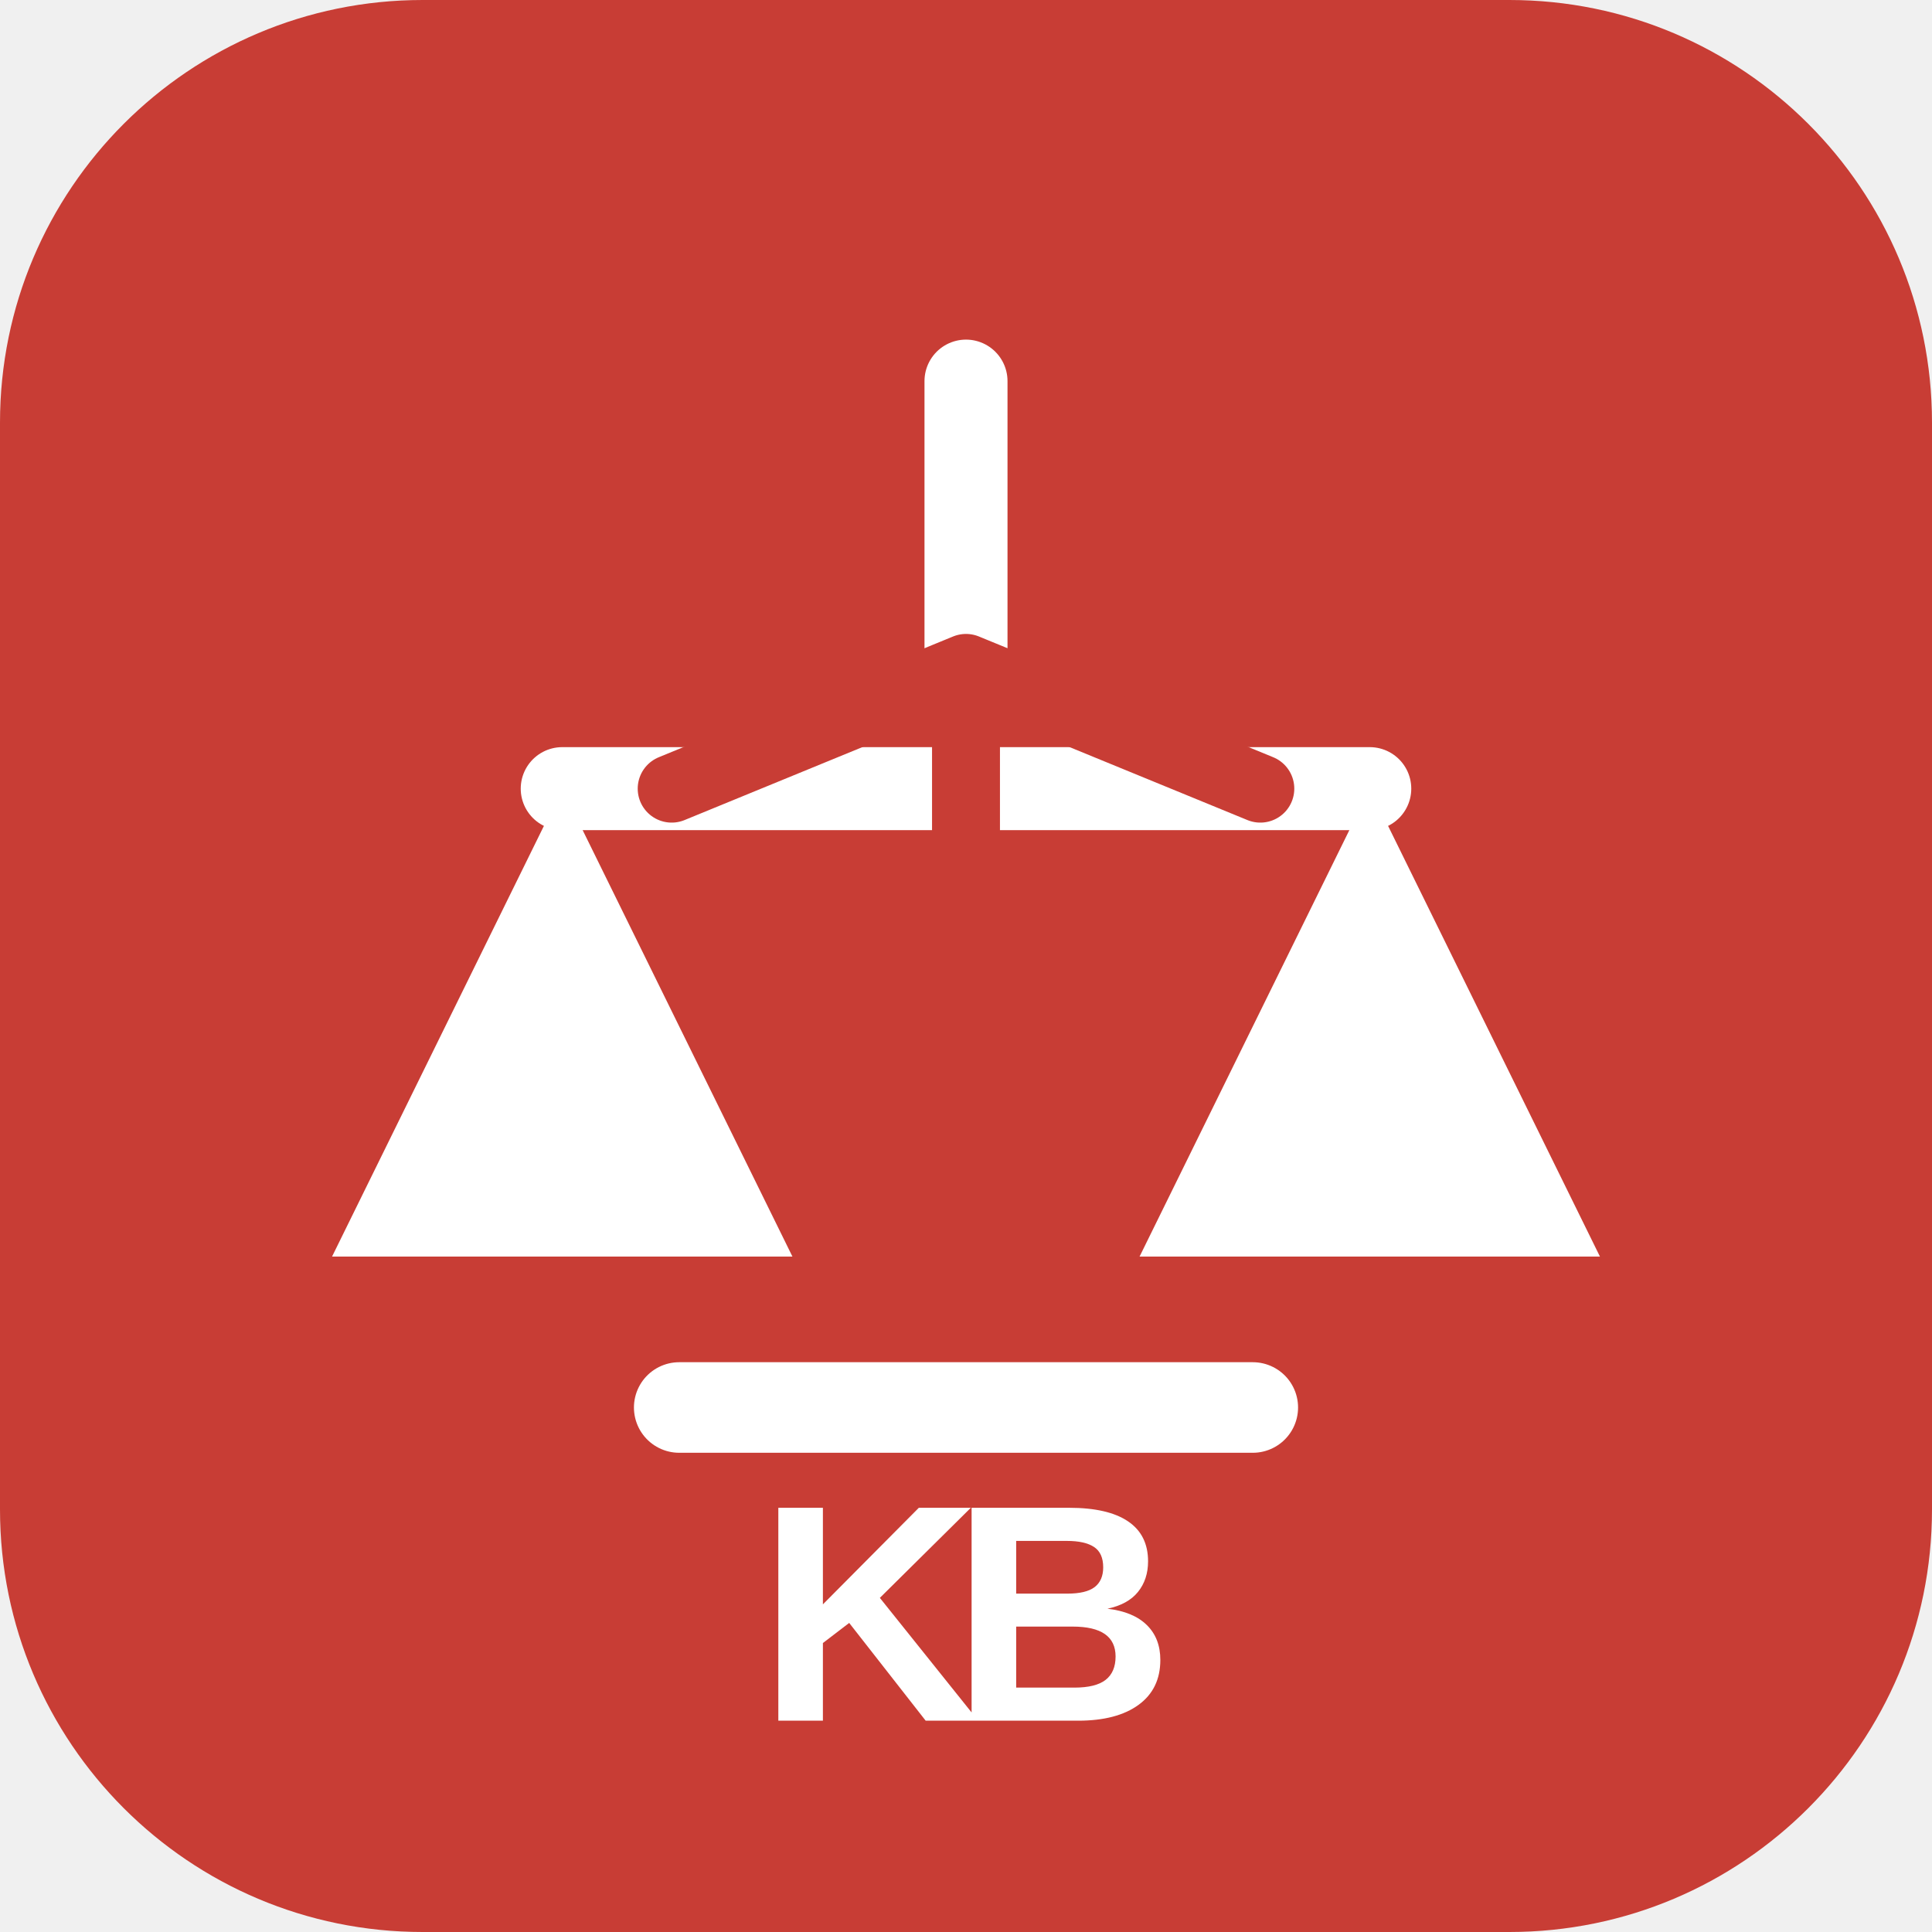
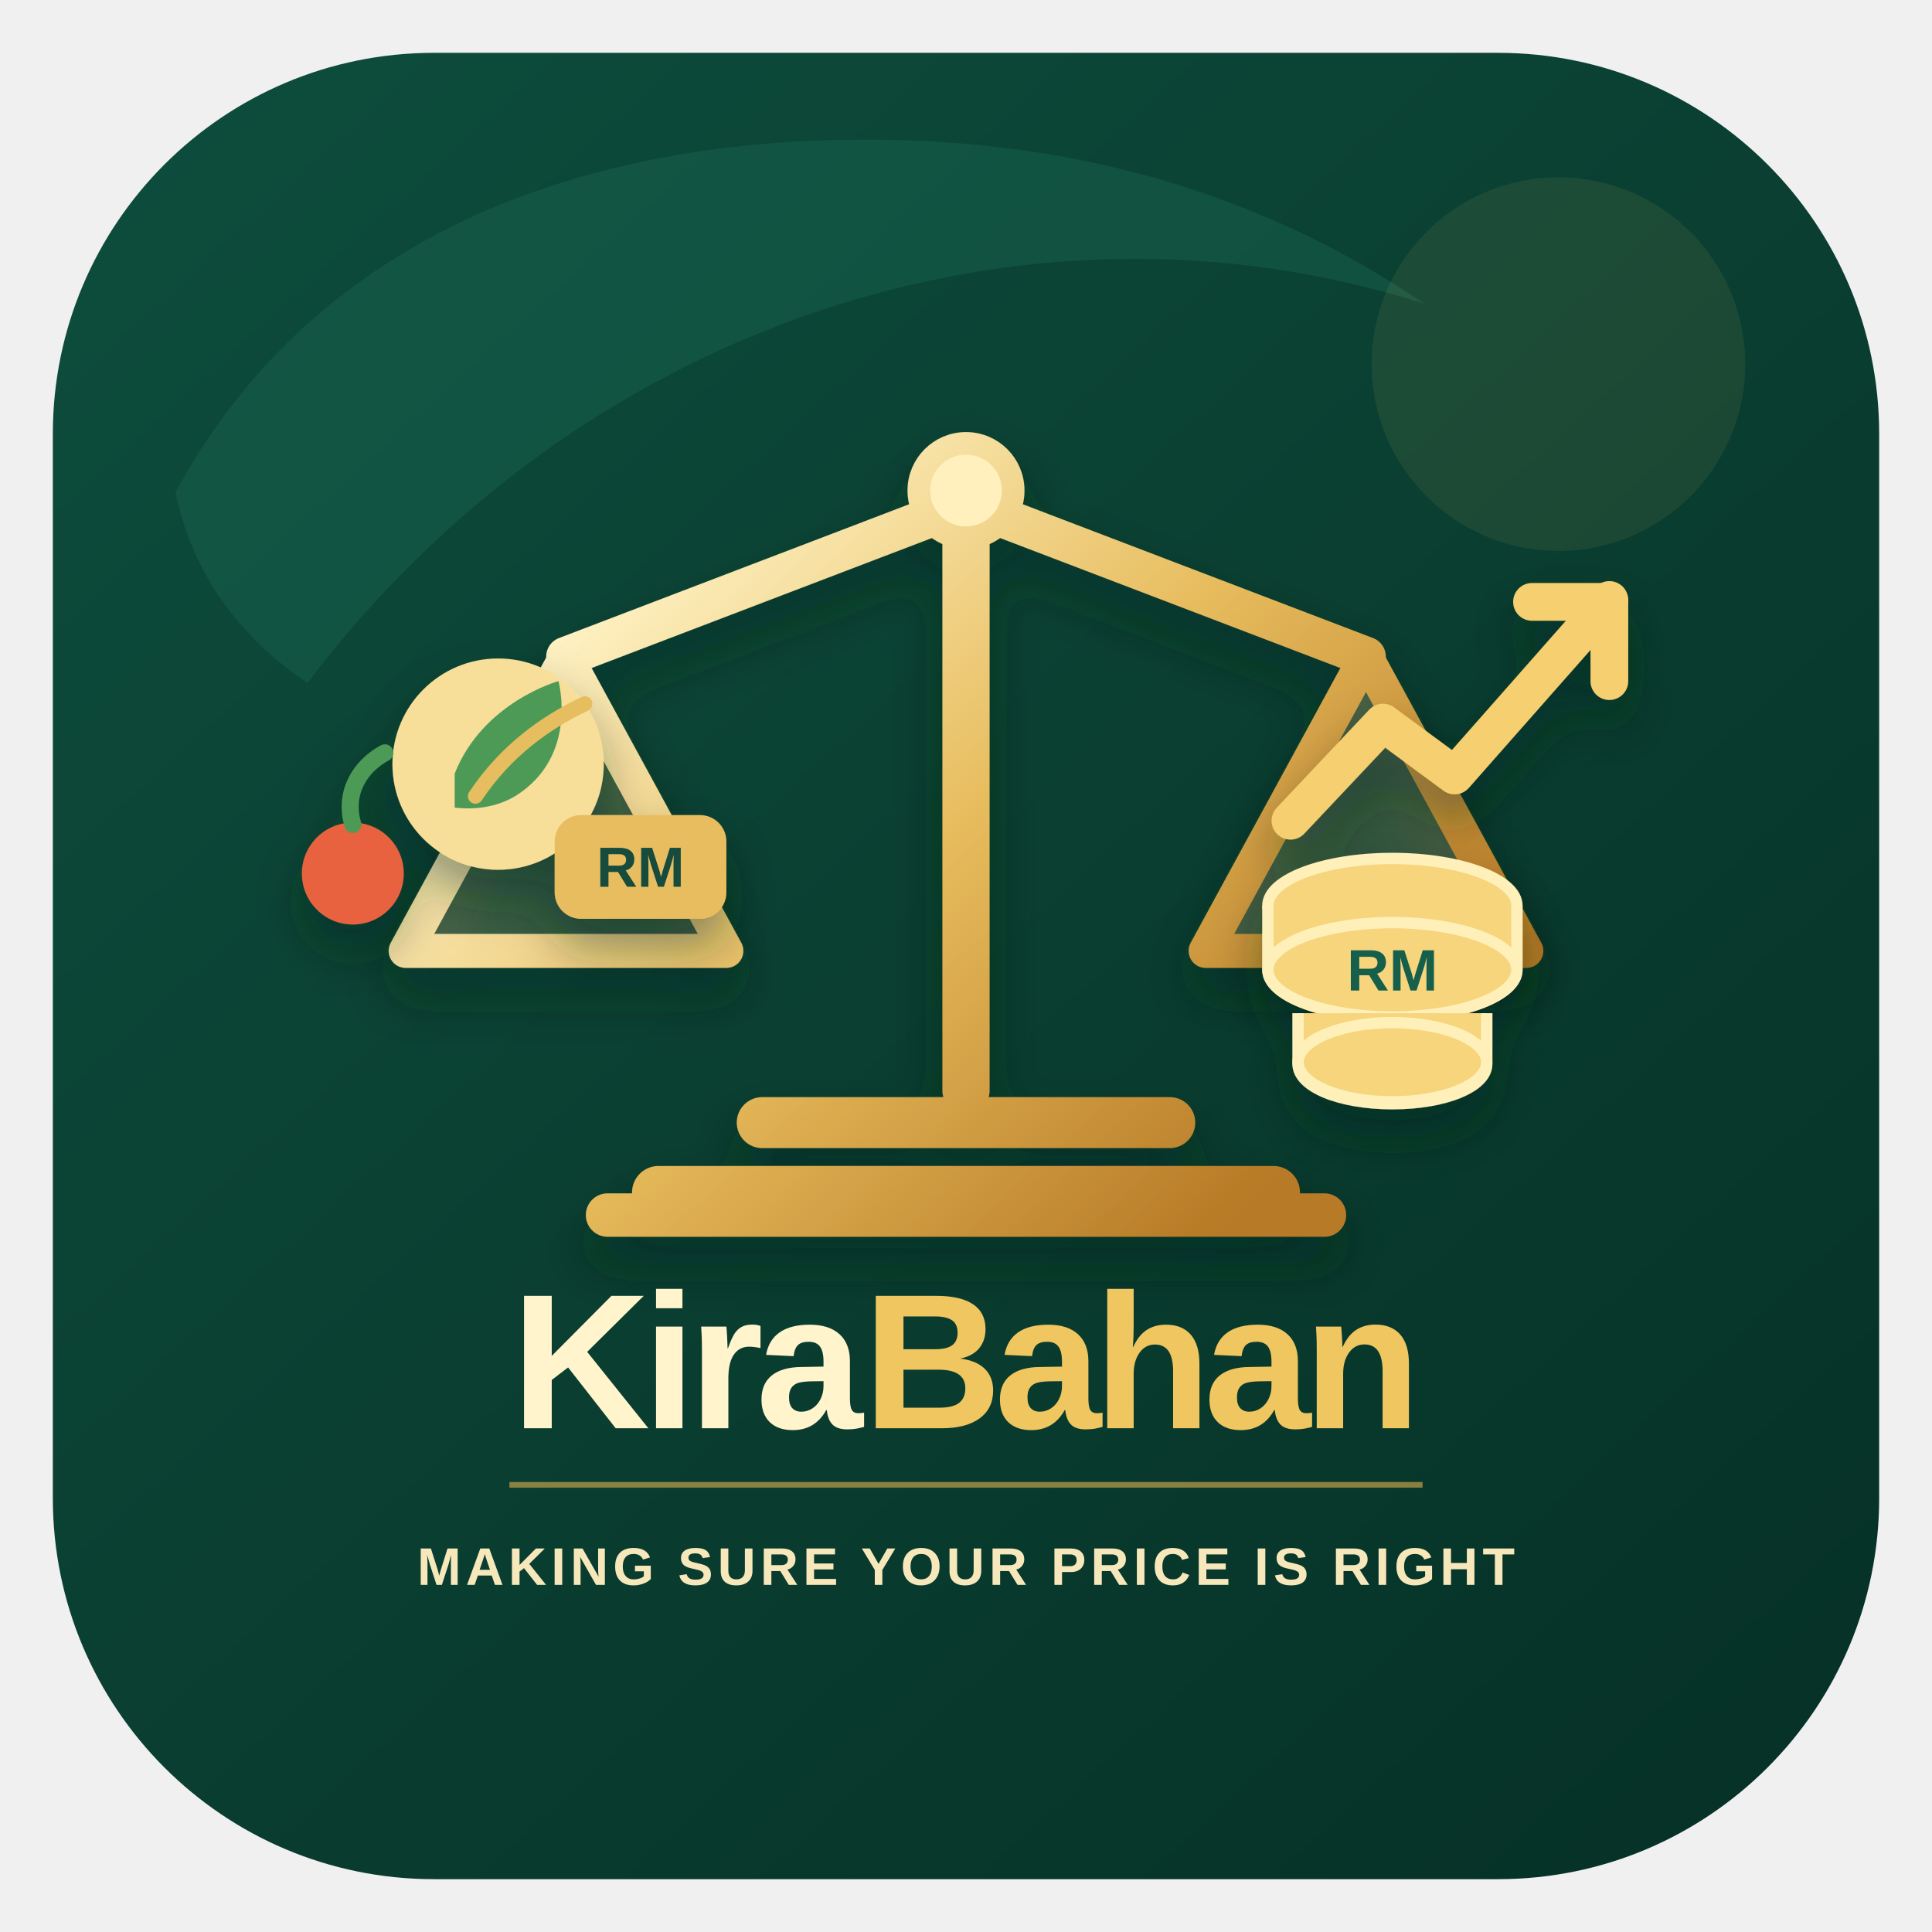
- <svg xmlns="http://www.w3.org/2000/svg" viewBox="0 0 512 512">
-   <rect width="512" height="512" rx="112" fill="#c83d35" />
-   <path d="M256 101v76M149 209h214" fill="none" stroke="#fff" stroke-width="22" stroke-linecap="round" />
-   <path d="M149 209l-61 124h122l-61-124Zm214 0-61 124h122l-61-124Z" fill="#fff" />
-   <path d="M256 177 178 209M256 177l78 32M256 177v151" fill="none" stroke="#c83d35" stroke-width="18" stroke-linecap="round" stroke-linejoin="round" />
-   <path d="M180 373h152" fill="none" stroke="#fff" stroke-width="24" stroke-linecap="round" />
-   <text x="256" y="456" text-anchor="middle" fill="#fff" font-family="Arial, sans-serif" font-size="82" font-weight="700" letter-spacing="-8">KB</text>
+ <svg xmlns="http://www.w3.org/2000/svg" viewBox="0 0 1024 1024" role="img" aria-labelledby="title desc">
+   <defs>
+     <linearGradient id="bg" x1="90" y1="60" x2="930" y2="980" gradientUnits="userSpaceOnUse">
+       <stop stop-color="#0d4c3c" />
+       <stop offset="1" stop-color="#063126" />
+     </linearGradient>
+     <linearGradient id="gold" x1="360" y1="260" x2="690" y2="610" gradientUnits="userSpaceOnUse">
+       <stop stop-color="#fff4c8" />
+       <stop offset=".48" stop-color="#e7bc5d" />
+       <stop offset="1" stop-color="#b77a25" />
+     </linearGradient>
+     <filter id="shadow" x="-30%" y="-30%" width="160%" height="160%">
+       <feDropShadow dx="0" dy="15" stdDeviation="13" flood-color="#02231a" flood-opacity=".42" />
+     </filter>
+   </defs>
+   <rect x="28" y="28" width="968" height="968" rx="202" fill="url(#bg)" />
+   <path d="M93 261C165 128 303 74 459 74c108 0 208 27 296 87-214-68-450 13-592 201-36-24-61-58-70-101Z" fill="#1b6651" opacity=".42" />
+   <circle cx="826" cy="193" r="99" fill="#f5ca69" opacity=".08" />
+   <g filter="url(#shadow)" stroke="url(#gold)" stroke-linecap="round" stroke-linejoin="round">
+     <path d="M512 250v328" stroke-width="25" />
+     <path d="M404 595h216" stroke-width="27" />
+     <path d="M349 632h326" stroke-width="28" />
+     <path d="M322 644h380" stroke-width="23" />
+     <path d="M512 267 300 348M512 267l212 81" stroke-width="21" />
+     <path d="M300 348 215 504h170L300 348ZM724 348l-85 156h170L724 348Z" fill="#f9df98" fill-opacity=".15" stroke-width="18" />
+     <circle cx="512" cy="260" r="25" fill="#fff0bd" stroke-width="12" />
+   </g>
+   <g filter="url(#shadow)">
+     <circle cx="264" cy="405" r="56" fill="#f7df9a" />
+     <path d="M241 410c15-38 55-49 55-49s11 40-23 61c-15 9-32 6-32 6Z" fill="#4d9a56" />
+     <path d="M252 422c16-24 37-39 58-49" fill="none" stroke="#e6bd5f" stroke-width="8" stroke-linecap="round" />
+     <circle cx="187" cy="463" r="27" fill="#e86240" />
+     <path d="M187 437c-5-17 4-31 17-38" fill="none" stroke="#4d9a56" stroke-width="9" stroke-linecap="round" />
+     <rect x="294" y="432" width="91" height="55" rx="14" fill="#e7bd5f" />
+     <text x="339.5" y="470" font-family="Arial, Helvetica, sans-serif" font-size="30" font-weight="700" text-anchor="middle" fill="#164b3c">RM</text>
+   </g>
+   <g filter="url(#shadow)">
+     <g fill="#f6d57d" stroke="#fff0ba" stroke-width="6">
+       <ellipse cx="738" cy="480" rx="66" ry="25" />
+       <path d="M672 480v34c0 14 30 25 66 25s66-11 66-25v-34" />
+       <ellipse cx="738" cy="514" rx="66" ry="25" />
+       <path d="M688 537v27c0 12 22 21 50 21s50-9 50-21v-27" />
+       <ellipse cx="738" cy="563" rx="50" ry="21" />
+     </g>
+     <text x="738" y="525" font-family="Arial, Helvetica, sans-serif" font-size="31" font-weight="800" text-anchor="middle" fill="#17604c">RM</text>
+     <path d="M684 435l49-52 38 28 82-93" fill="none" stroke="#f5cf70" stroke-width="20" stroke-linecap="round" stroke-linejoin="round" />
+     <path d="M812 319h41v42" fill="none" stroke="#f5cf70" stroke-width="20" stroke-linecap="round" stroke-linejoin="round" />
+   </g>
+   <g font-family="Arial, Helvetica, sans-serif" text-anchor="middle">
+     <text x="512" y="757" font-size="102" font-weight="700" letter-spacing="-4" fill="#fff4cc">Kira<tspan fill="#efc660">Bahan</tspan>
+     </text>
+     <path d="M270 787h484" stroke="#d9ad4d" stroke-width="3" opacity=".62" />
+     <text x="512" y="840" font-size="28" font-weight="600" letter-spacing="2.4" fill="#f7e8bc">MAKING SURE YOUR PRICE IS RIGHT</text>
+   </g>
</svg>
